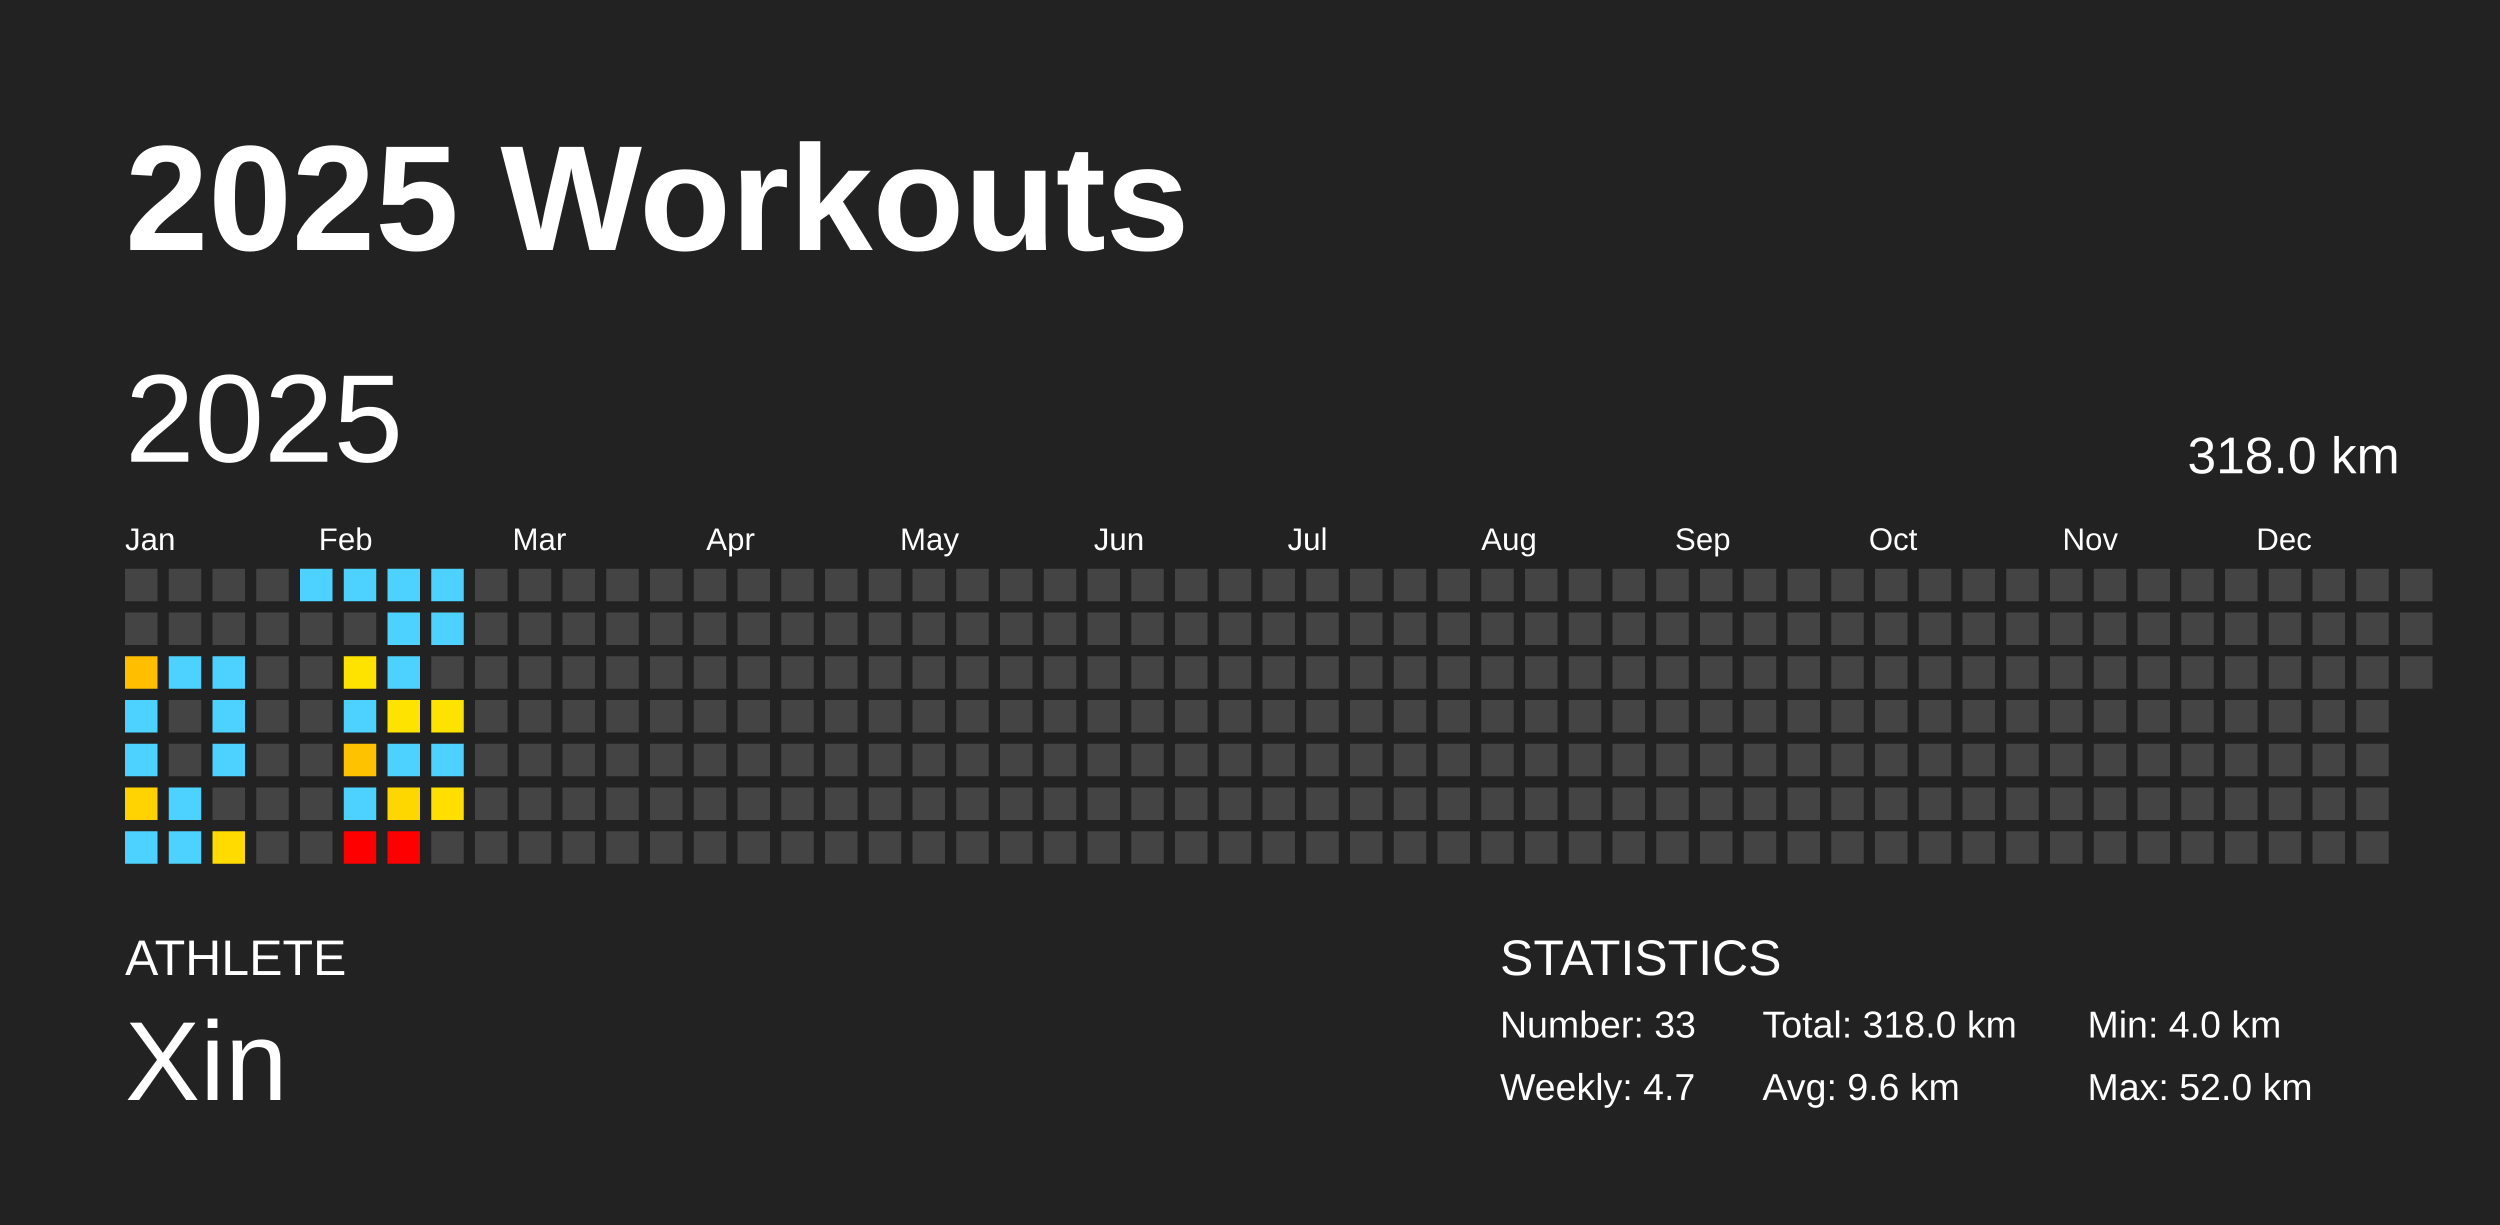
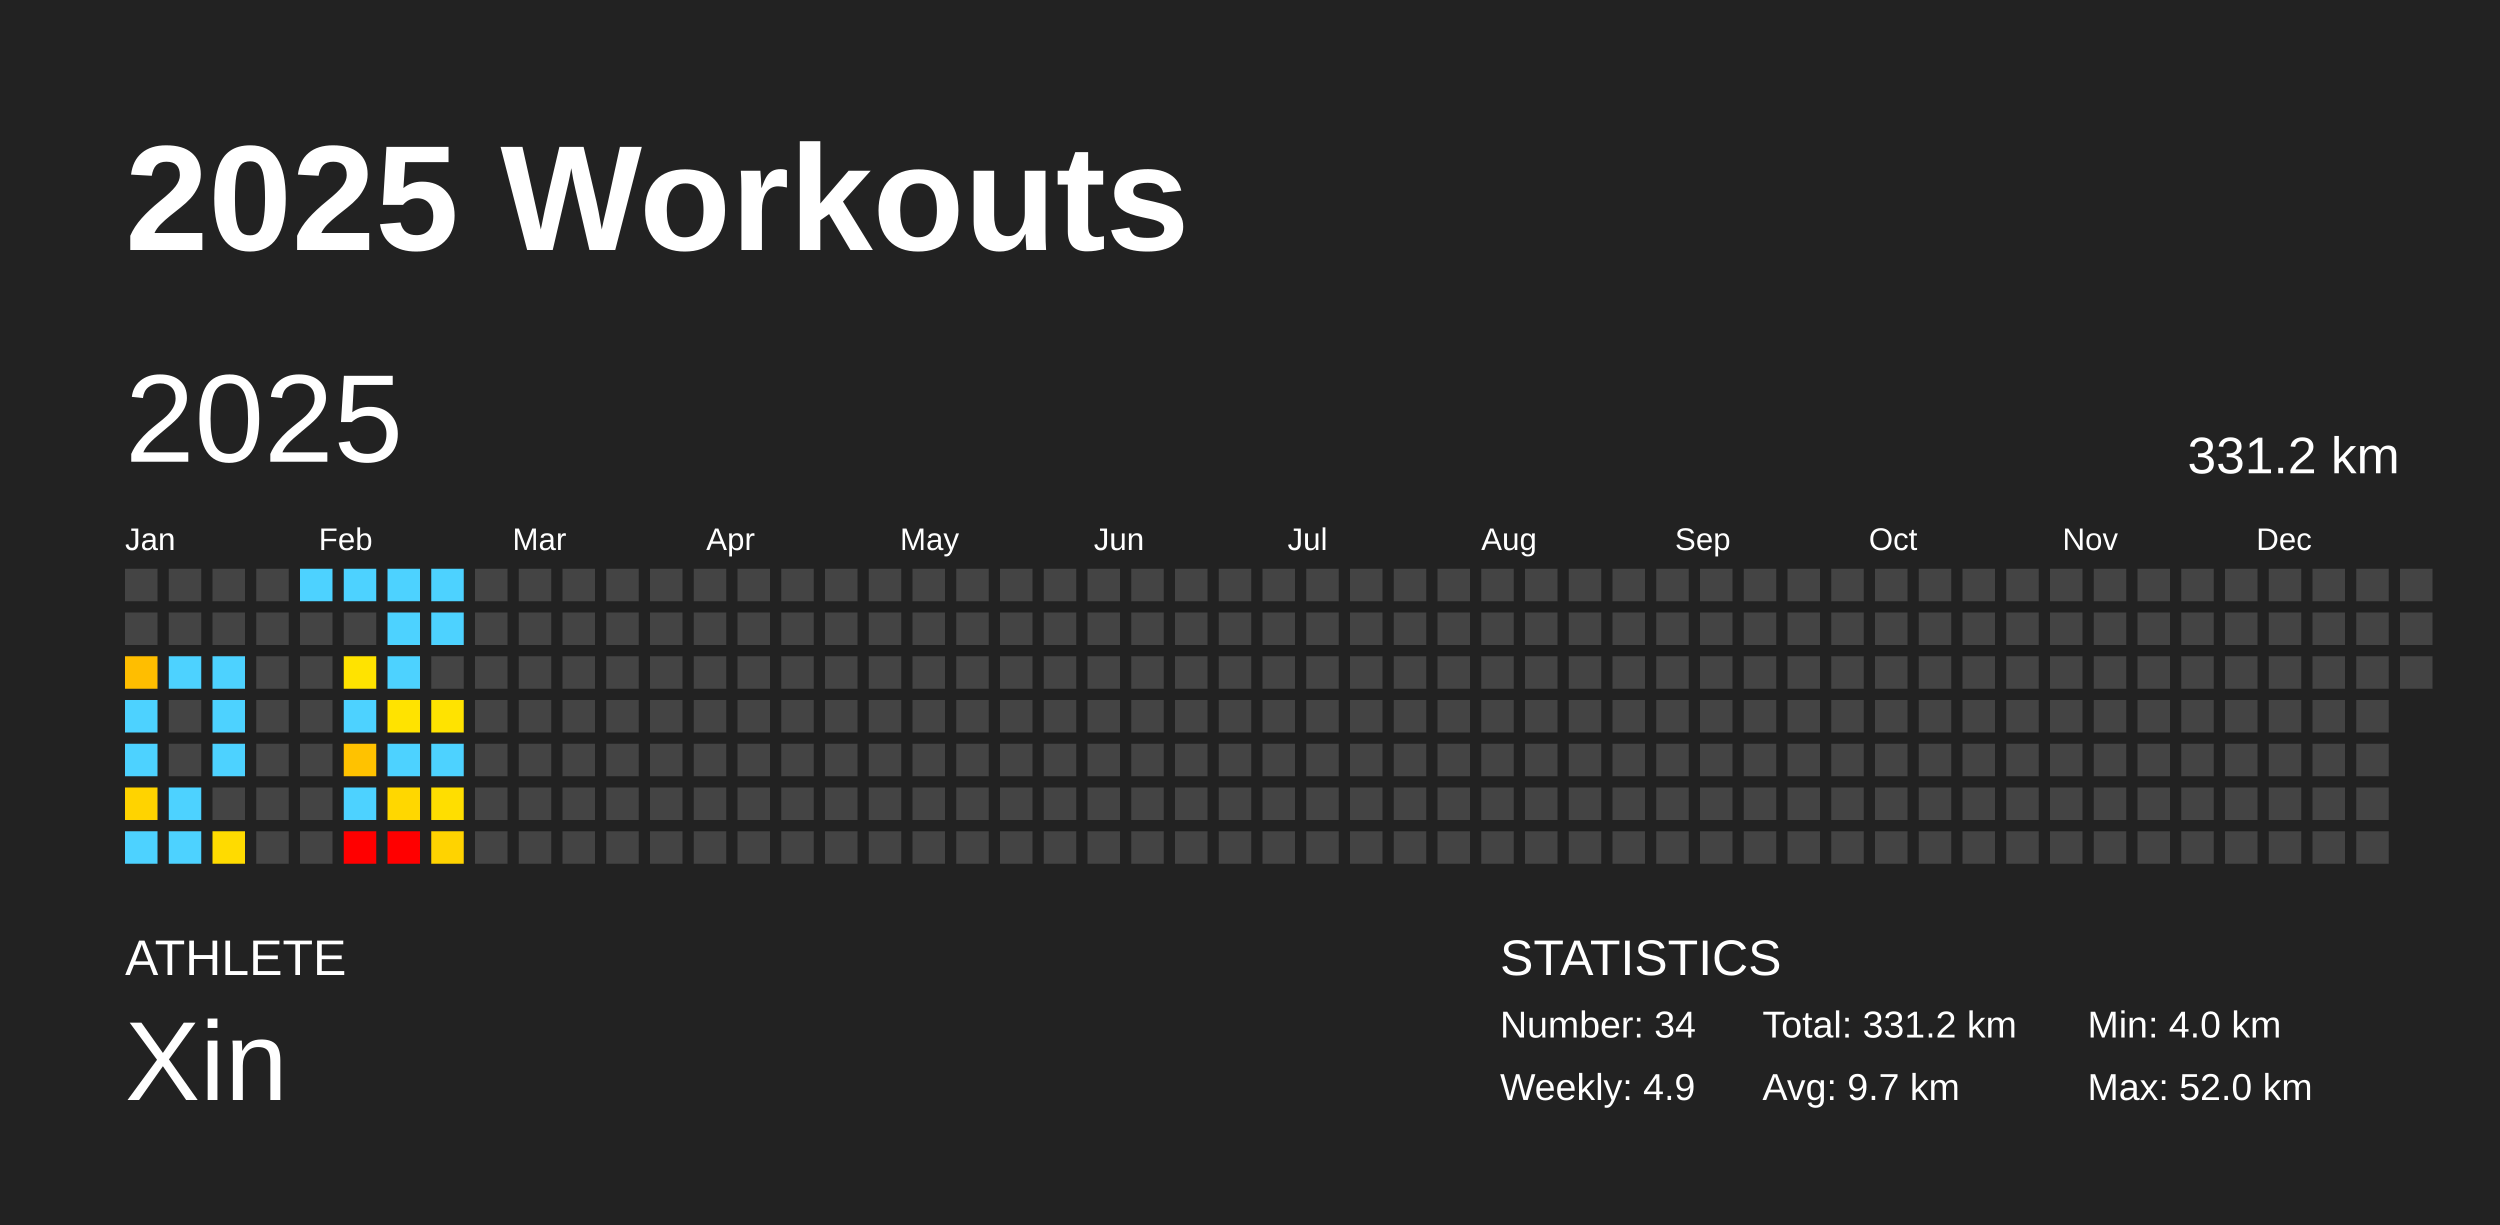
<svg xmlns="http://www.w3.org/2000/svg" baseProfile="full" height="98mm" version="1.1" viewBox="0,0,200,98" width="200mm">
  <defs />
  <rect fill="#222222" height="98" width="200" x="0" y="0" />
  <text fill="#FFFFFF" style="font-size:12px; font-family:Arial; font-weight:bold;" x="10" y="20">2025 Workouts</text>
  <text fill="#FFFFFF" style="font-size:4px; font-family:Arial" x="10" y="78">ATHLETE</text>
  <text fill="#FFFFFF" style="font-size:9px; font-family:Arial" x="10" y="88">Xin</text>
  <text fill="#FFFFFF" style="font-size:4px; font-family:Arial" x="120" y="78">STATISTICS</text>
-   <text fill="#FFFFFF" style="font-size:3px; font-family:Arial" x="120" y="83">Number: 33</text>
-   <text fill="#FFFFFF" style="font-size:3px; font-family:Arial" x="120" y="88">Weekly: 4.7</text>
-   <text fill="#FFFFFF" style="font-size:3px; font-family:Arial" x="141" y="83">Total: 318.0 km</text>
-   <text fill="#FFFFFF" style="font-size:3px; font-family:Arial" x="141" y="88">Avg: 9.6 km</text>
+   <text fill="#FFFFFF" style="font-size:3px; font-family:Arial" x="120" y="83">Number: 34</text>
+   <text fill="#FFFFFF" style="font-size:3px; font-family:Arial" x="120" y="88">Weekly: 4.9</text>
+   <text fill="#FFFFFF" style="font-size:3px; font-family:Arial" x="141" y="83">Total: 331.2 km</text>
+   <text fill="#FFFFFF" style="font-size:3px; font-family:Arial" x="141" y="88">Avg: 9.7 km</text>
  <text fill="#FFFFFF" style="font-size:3px; font-family:Arial" x="167" y="83">Min: 4.0 km</text>
  <text fill="#FFFFFF" style="font-size:3px; font-family:Arial" x="167" y="88">Max: 52.0 km</text>
  <text dominant-baseline="hanging" fill="#FFFFFF" style="font-size:10.0px; font-family:Arial;" x="10" y="30">2025</text>
-   <text dominant-baseline="hanging" fill="#FFFFFF" style="font-size:4.125px; font-family:Arial;" x="175" y="35">318.0 km</text>
+   <text dominant-baseline="hanging" fill="#FFFFFF" style="font-size:4.125px; font-family:Arial;" x="175" y="35">331.2 km</text>
  <text fill="#FFFFFF" style="font-size:2.5px; font-family:Arial" x="10.0" y="44">Jan</text>
  <text fill="#FFFFFF" style="font-size:2.5px; font-family:Arial" x="25.5" y="44">Feb</text>
  <text fill="#FFFFFF" style="font-size:2.5px; font-family:Arial" x="41.0" y="44">Mar</text>
  <text fill="#FFFFFF" style="font-size:2.5px; font-family:Arial" x="56.5" y="44">Apr</text>
  <text fill="#FFFFFF" style="font-size:2.5px; font-family:Arial" x="72.0" y="44">May</text>
  <text fill="#FFFFFF" style="font-size:2.5px; font-family:Arial" x="87.5" y="44">Jun</text>
  <text fill="#FFFFFF" style="font-size:2.5px; font-family:Arial" x="103.0" y="44">Jul</text>
  <text fill="#FFFFFF" style="font-size:2.5px; font-family:Arial" x="118.5" y="44">Aug</text>
  <text fill="#FFFFFF" style="font-size:2.5px; font-family:Arial" x="134.0" y="44">Sep</text>
  <text fill="#FFFFFF" style="font-size:2.5px; font-family:Arial" x="149.5" y="44">Oct</text>
  <text fill="#FFFFFF" style="font-size:2.5px; font-family:Arial" x="165.0" y="44">Nov</text>
  <text fill="#FFFFFF" style="font-size:2.5px; font-family:Arial" x="180.5" y="44">Dec</text>
  <rect fill="#444444" height="2.6" width="2.6" x="10.0" y="45.5" />
  <rect fill="#444444" height="2.6" width="2.6" x="10.0" y="49.0" />
  <rect fill="#ffbe00" height="2.6" width="2.6" x="10.0" y="52.5" />
  <rect fill="#4dd2ff" height="2.6" width="2.6" x="10.0" y="56.0" />
  <rect fill="#4dd2ff" height="2.6" width="2.6" x="10.0" y="59.5" />
  <rect fill="#ffd300" height="2.6" width="2.6" x="10.0" y="63.0" />
  <rect fill="#4dd2ff" height="2.6" width="2.6" x="10.0" y="66.5" />
  <rect fill="#444444" height="2.6" width="2.6" x="13.5" y="45.5" />
  <rect fill="#444444" height="2.6" width="2.6" x="13.5" y="49.0" />
  <rect fill="#4dd2ff" height="2.6" width="2.6" x="13.5" y="52.5" />
  <rect fill="#444444" height="2.6" width="2.6" x="13.5" y="56.0" />
  <rect fill="#444444" height="2.6" width="2.6" x="13.5" y="59.5" />
  <rect fill="#4dd2ff" height="2.6" width="2.6" x="13.5" y="63.0" />
  <rect fill="#4dd2ff" height="2.6" width="2.6" x="13.5" y="66.5" />
  <rect fill="#444444" height="2.6" width="2.6" x="17.0" y="45.5" />
  <rect fill="#444444" height="2.6" width="2.6" x="17.0" y="49.0" />
  <rect fill="#4dd2ff" height="2.6" width="2.6" x="17.0" y="52.5" />
  <rect fill="#4dd2ff" height="2.6" width="2.6" x="17.0" y="56.0" />
  <rect fill="#4dd2ff" height="2.6" width="2.6" x="17.0" y="59.5" />
  <rect fill="#444444" height="2.6" width="2.6" x="17.0" y="63.0" />
  <rect fill="#ffdb00" height="2.6" width="2.6" x="17.0" y="66.5" />
  <rect fill="#444444" height="2.6" width="2.6" x="20.5" y="45.5" />
  <rect fill="#444444" height="2.6" width="2.6" x="20.5" y="49.0" />
  <rect fill="#444444" height="2.6" width="2.6" x="20.5" y="52.5" />
  <rect fill="#444444" height="2.6" width="2.6" x="20.5" y="56.0" />
  <rect fill="#444444" height="2.6" width="2.6" x="20.5" y="59.5" />
  <rect fill="#444444" height="2.6" width="2.6" x="20.5" y="63.0" />
  <rect fill="#444444" height="2.6" width="2.6" x="20.5" y="66.5" />
  <rect fill="#4dd2ff" height="2.6" width="2.6" x="24.0" y="45.5" />
  <rect fill="#444444" height="2.6" width="2.6" x="24.0" y="49.0" />
  <rect fill="#444444" height="2.6" width="2.6" x="24.0" y="52.5" />
  <rect fill="#444444" height="2.6" width="2.6" x="24.0" y="56.0" />
  <rect fill="#444444" height="2.6" width="2.6" x="24.0" y="59.5" />
  <rect fill="#444444" height="2.6" width="2.6" x="24.0" y="63.0" />
  <rect fill="#444444" height="2.6" width="2.6" x="24.0" y="66.5" />
  <rect fill="#4dd2ff" height="2.6" width="2.6" x="27.5" y="45.5" />
  <rect fill="#444444" height="2.6" width="2.6" x="27.5" y="49.0" />
  <rect fill="#ffe300" height="2.6" width="2.6" x="27.5" y="52.5" />
  <rect fill="#4dd2ff" height="2.6" width="2.6" x="27.5" y="56.0" />
  <rect fill="#ffc200" height="2.6" width="2.6" x="27.5" y="59.5" />
  <rect fill="#4dd2ff" height="2.6" width="2.6" x="27.5" y="63.0" />
  <rect fill="red" height="2.6" width="2.6" x="27.5" y="66.5" />
  <rect fill="#4dd2ff" height="2.6" width="2.6" x="31.0" y="45.5" />
  <rect fill="#4dd2ff" height="2.6" width="2.6" x="31.0" y="49.0" />
  <rect fill="#4dd2ff" height="2.6" width="2.6" x="31.0" y="52.5" />
  <rect fill="#ffe300" height="2.6" width="2.6" x="31.0" y="56.0" />
  <rect fill="#4dd2ff" height="2.6" width="2.6" x="31.0" y="59.5" />
  <rect fill="#ffd700" height="2.6" width="2.6" x="31.0" y="63.0" />
  <rect fill="red" height="2.6" width="2.6" x="31.0" y="66.5" />
  <rect fill="#4dd2ff" height="2.6" width="2.6" x="34.5" y="45.5" />
  <rect fill="#4dd2ff" height="2.6" width="2.6" x="34.5" y="49.0" />
  <rect fill="#444444" height="2.6" width="2.6" x="34.5" y="52.5" />
  <rect fill="#ffe300" height="2.6" width="2.6" x="34.5" y="56.0" />
  <rect fill="#4dd2ff" height="2.6" width="2.6" x="34.5" y="59.5" />
  <rect fill="#ffde00" height="2.6" width="2.6" x="34.5" y="63.0" />
-   <rect fill="#444444" height="2.6" width="2.6" x="34.5" y="66.5" />
+   <rect fill="#ffd300" height="2.6" width="2.6" x="34.5" y="66.5" />
  <rect fill="#444444" height="2.6" width="2.6" x="38.0" y="45.5" />
  <rect fill="#444444" height="2.6" width="2.6" x="38.0" y="49.0" />
  <rect fill="#444444" height="2.6" width="2.6" x="38.0" y="52.5" />
  <rect fill="#444444" height="2.6" width="2.6" x="38.0" y="56.0" />
  <rect fill="#444444" height="2.6" width="2.6" x="38.0" y="59.5" />
  <rect fill="#444444" height="2.6" width="2.6" x="38.0" y="63.0" />
  <rect fill="#444444" height="2.6" width="2.6" x="38.0" y="66.5" />
  <rect fill="#444444" height="2.6" width="2.6" x="41.5" y="45.5" />
  <rect fill="#444444" height="2.6" width="2.6" x="41.5" y="49.0" />
  <rect fill="#444444" height="2.6" width="2.6" x="41.5" y="52.5" />
  <rect fill="#444444" height="2.6" width="2.6" x="41.5" y="56.0" />
  <rect fill="#444444" height="2.6" width="2.6" x="41.5" y="59.5" />
  <rect fill="#444444" height="2.6" width="2.6" x="41.5" y="63.0" />
  <rect fill="#444444" height="2.6" width="2.6" x="41.5" y="66.5" />
  <rect fill="#444444" height="2.6" width="2.6" x="45.0" y="45.5" />
  <rect fill="#444444" height="2.6" width="2.6" x="45.0" y="49.0" />
  <rect fill="#444444" height="2.6" width="2.6" x="45.0" y="52.5" />
  <rect fill="#444444" height="2.6" width="2.6" x="45.0" y="56.0" />
  <rect fill="#444444" height="2.6" width="2.6" x="45.0" y="59.5" />
  <rect fill="#444444" height="2.6" width="2.6" x="45.0" y="63.0" />
  <rect fill="#444444" height="2.6" width="2.6" x="45.0" y="66.5" />
  <rect fill="#444444" height="2.6" width="2.6" x="48.5" y="45.5" />
  <rect fill="#444444" height="2.6" width="2.6" x="48.5" y="49.0" />
  <rect fill="#444444" height="2.6" width="2.6" x="48.5" y="52.5" />
  <rect fill="#444444" height="2.6" width="2.6" x="48.5" y="56.0" />
  <rect fill="#444444" height="2.6" width="2.6" x="48.5" y="59.5" />
  <rect fill="#444444" height="2.6" width="2.6" x="48.5" y="63.0" />
  <rect fill="#444444" height="2.6" width="2.6" x="48.5" y="66.5" />
  <rect fill="#444444" height="2.6" width="2.6" x="52.0" y="45.5" />
  <rect fill="#444444" height="2.6" width="2.6" x="52.0" y="49.0" />
  <rect fill="#444444" height="2.6" width="2.6" x="52.0" y="52.5" />
  <rect fill="#444444" height="2.6" width="2.6" x="52.0" y="56.0" />
  <rect fill="#444444" height="2.6" width="2.6" x="52.0" y="59.5" />
  <rect fill="#444444" height="2.6" width="2.6" x="52.0" y="63.0" />
  <rect fill="#444444" height="2.6" width="2.6" x="52.0" y="66.5" />
  <rect fill="#444444" height="2.6" width="2.6" x="55.5" y="45.5" />
  <rect fill="#444444" height="2.6" width="2.6" x="55.5" y="49.0" />
  <rect fill="#444444" height="2.6" width="2.6" x="55.5" y="52.5" />
  <rect fill="#444444" height="2.6" width="2.6" x="55.5" y="56.0" />
  <rect fill="#444444" height="2.6" width="2.6" x="55.5" y="59.5" />
  <rect fill="#444444" height="2.6" width="2.6" x="55.5" y="63.0" />
  <rect fill="#444444" height="2.6" width="2.6" x="55.5" y="66.5" />
  <rect fill="#444444" height="2.6" width="2.6" x="59.0" y="45.5" />
  <rect fill="#444444" height="2.6" width="2.6" x="59.0" y="49.0" />
  <rect fill="#444444" height="2.6" width="2.6" x="59.0" y="52.5" />
  <rect fill="#444444" height="2.6" width="2.6" x="59.0" y="56.0" />
  <rect fill="#444444" height="2.6" width="2.6" x="59.0" y="59.5" />
  <rect fill="#444444" height="2.6" width="2.6" x="59.0" y="63.0" />
  <rect fill="#444444" height="2.6" width="2.6" x="59.0" y="66.5" />
  <rect fill="#444444" height="2.6" width="2.6" x="62.5" y="45.5" />
  <rect fill="#444444" height="2.6" width="2.6" x="62.5" y="49.0" />
  <rect fill="#444444" height="2.6" width="2.6" x="62.5" y="52.5" />
  <rect fill="#444444" height="2.6" width="2.6" x="62.5" y="56.0" />
  <rect fill="#444444" height="2.6" width="2.6" x="62.5" y="59.5" />
  <rect fill="#444444" height="2.6" width="2.6" x="62.5" y="63.0" />
  <rect fill="#444444" height="2.6" width="2.6" x="62.5" y="66.5" />
  <rect fill="#444444" height="2.6" width="2.6" x="66.0" y="45.5" />
  <rect fill="#444444" height="2.6" width="2.6" x="66.0" y="49.0" />
  <rect fill="#444444" height="2.6" width="2.6" x="66.0" y="52.5" />
  <rect fill="#444444" height="2.6" width="2.6" x="66.0" y="56.0" />
  <rect fill="#444444" height="2.6" width="2.6" x="66.0" y="59.5" />
  <rect fill="#444444" height="2.6" width="2.6" x="66.0" y="63.0" />
  <rect fill="#444444" height="2.6" width="2.6" x="66.0" y="66.5" />
  <rect fill="#444444" height="2.6" width="2.6" x="69.5" y="45.5" />
  <rect fill="#444444" height="2.6" width="2.6" x="69.5" y="49.0" />
  <rect fill="#444444" height="2.6" width="2.6" x="69.5" y="52.5" />
  <rect fill="#444444" height="2.6" width="2.6" x="69.5" y="56.0" />
  <rect fill="#444444" height="2.6" width="2.6" x="69.5" y="59.5" />
  <rect fill="#444444" height="2.6" width="2.6" x="69.5" y="63.0" />
  <rect fill="#444444" height="2.6" width="2.6" x="69.5" y="66.5" />
  <rect fill="#444444" height="2.6" width="2.6" x="73.0" y="45.5" />
  <rect fill="#444444" height="2.6" width="2.6" x="73.0" y="49.0" />
  <rect fill="#444444" height="2.6" width="2.6" x="73.0" y="52.5" />
  <rect fill="#444444" height="2.6" width="2.6" x="73.0" y="56.0" />
  <rect fill="#444444" height="2.6" width="2.6" x="73.0" y="59.5" />
  <rect fill="#444444" height="2.6" width="2.6" x="73.0" y="63.0" />
  <rect fill="#444444" height="2.6" width="2.6" x="73.0" y="66.5" />
  <rect fill="#444444" height="2.6" width="2.6" x="76.5" y="45.5" />
  <rect fill="#444444" height="2.6" width="2.6" x="76.5" y="49.0" />
  <rect fill="#444444" height="2.6" width="2.6" x="76.5" y="52.5" />
  <rect fill="#444444" height="2.6" width="2.6" x="76.5" y="56.0" />
  <rect fill="#444444" height="2.6" width="2.6" x="76.5" y="59.5" />
  <rect fill="#444444" height="2.6" width="2.6" x="76.5" y="63.0" />
  <rect fill="#444444" height="2.6" width="2.6" x="76.5" y="66.5" />
  <rect fill="#444444" height="2.6" width="2.6" x="80.0" y="45.5" />
  <rect fill="#444444" height="2.6" width="2.6" x="80.0" y="49.0" />
  <rect fill="#444444" height="2.6" width="2.6" x="80.0" y="52.5" />
  <rect fill="#444444" height="2.6" width="2.6" x="80.0" y="56.0" />
  <rect fill="#444444" height="2.6" width="2.6" x="80.0" y="59.5" />
  <rect fill="#444444" height="2.6" width="2.6" x="80.0" y="63.0" />
  <rect fill="#444444" height="2.6" width="2.6" x="80.0" y="66.5" />
  <rect fill="#444444" height="2.6" width="2.6" x="83.5" y="45.5" />
  <rect fill="#444444" height="2.6" width="2.6" x="83.5" y="49.0" />
  <rect fill="#444444" height="2.6" width="2.6" x="83.5" y="52.5" />
  <rect fill="#444444" height="2.6" width="2.6" x="83.5" y="56.0" />
  <rect fill="#444444" height="2.6" width="2.6" x="83.5" y="59.5" />
  <rect fill="#444444" height="2.6" width="2.6" x="83.5" y="63.0" />
  <rect fill="#444444" height="2.6" width="2.6" x="83.5" y="66.5" />
  <rect fill="#444444" height="2.6" width="2.6" x="87.0" y="45.5" />
  <rect fill="#444444" height="2.6" width="2.6" x="87.0" y="49.0" />
  <rect fill="#444444" height="2.6" width="2.6" x="87.0" y="52.5" />
  <rect fill="#444444" height="2.6" width="2.6" x="87.0" y="56.0" />
  <rect fill="#444444" height="2.6" width="2.6" x="87.0" y="59.5" />
  <rect fill="#444444" height="2.6" width="2.6" x="87.0" y="63.0" />
  <rect fill="#444444" height="2.6" width="2.6" x="87.0" y="66.5" />
  <rect fill="#444444" height="2.6" width="2.6" x="90.5" y="45.5" />
  <rect fill="#444444" height="2.6" width="2.6" x="90.5" y="49.0" />
  <rect fill="#444444" height="2.6" width="2.6" x="90.5" y="52.5" />
  <rect fill="#444444" height="2.6" width="2.6" x="90.5" y="56.0" />
  <rect fill="#444444" height="2.6" width="2.6" x="90.5" y="59.5" />
  <rect fill="#444444" height="2.6" width="2.6" x="90.5" y="63.0" />
  <rect fill="#444444" height="2.6" width="2.6" x="90.5" y="66.5" />
  <rect fill="#444444" height="2.6" width="2.6" x="94.0" y="45.5" />
  <rect fill="#444444" height="2.6" width="2.6" x="94.0" y="49.0" />
  <rect fill="#444444" height="2.6" width="2.6" x="94.0" y="52.5" />
  <rect fill="#444444" height="2.6" width="2.6" x="94.0" y="56.0" />
  <rect fill="#444444" height="2.6" width="2.6" x="94.0" y="59.5" />
  <rect fill="#444444" height="2.6" width="2.6" x="94.0" y="63.0" />
  <rect fill="#444444" height="2.6" width="2.6" x="94.0" y="66.5" />
  <rect fill="#444444" height="2.6" width="2.6" x="97.5" y="45.5" />
  <rect fill="#444444" height="2.6" width="2.6" x="97.5" y="49.0" />
  <rect fill="#444444" height="2.6" width="2.6" x="97.5" y="52.5" />
  <rect fill="#444444" height="2.6" width="2.6" x="97.5" y="56.0" />
  <rect fill="#444444" height="2.6" width="2.6" x="97.5" y="59.5" />
  <rect fill="#444444" height="2.6" width="2.6" x="97.5" y="63.0" />
  <rect fill="#444444" height="2.6" width="2.6" x="97.5" y="66.5" />
  <rect fill="#444444" height="2.6" width="2.6" x="101.0" y="45.5" />
  <rect fill="#444444" height="2.6" width="2.6" x="101.0" y="49.0" />
  <rect fill="#444444" height="2.6" width="2.6" x="101.0" y="52.5" />
  <rect fill="#444444" height="2.6" width="2.6" x="101.0" y="56.0" />
  <rect fill="#444444" height="2.6" width="2.6" x="101.0" y="59.5" />
  <rect fill="#444444" height="2.6" width="2.6" x="101.0" y="63.0" />
  <rect fill="#444444" height="2.6" width="2.6" x="101.0" y="66.5" />
  <rect fill="#444444" height="2.6" width="2.6" x="104.5" y="45.5" />
  <rect fill="#444444" height="2.6" width="2.6" x="104.5" y="49.0" />
  <rect fill="#444444" height="2.6" width="2.6" x="104.5" y="52.5" />
  <rect fill="#444444" height="2.6" width="2.6" x="104.5" y="56.0" />
  <rect fill="#444444" height="2.6" width="2.6" x="104.5" y="59.5" />
  <rect fill="#444444" height="2.6" width="2.6" x="104.5" y="63.0" />
  <rect fill="#444444" height="2.6" width="2.6" x="104.5" y="66.5" />
  <rect fill="#444444" height="2.6" width="2.6" x="108.0" y="45.5" />
  <rect fill="#444444" height="2.6" width="2.6" x="108.0" y="49.0" />
  <rect fill="#444444" height="2.6" width="2.6" x="108.0" y="52.5" />
  <rect fill="#444444" height="2.6" width="2.6" x="108.0" y="56.0" />
  <rect fill="#444444" height="2.6" width="2.6" x="108.0" y="59.5" />
  <rect fill="#444444" height="2.6" width="2.6" x="108.0" y="63.0" />
  <rect fill="#444444" height="2.6" width="2.6" x="108.0" y="66.5" />
  <rect fill="#444444" height="2.6" width="2.6" x="111.5" y="45.5" />
  <rect fill="#444444" height="2.6" width="2.6" x="111.5" y="49.0" />
  <rect fill="#444444" height="2.6" width="2.6" x="111.5" y="52.5" />
  <rect fill="#444444" height="2.6" width="2.6" x="111.5" y="56.0" />
  <rect fill="#444444" height="2.6" width="2.6" x="111.5" y="59.5" />
  <rect fill="#444444" height="2.6" width="2.6" x="111.5" y="63.0" />
  <rect fill="#444444" height="2.6" width="2.6" x="111.5" y="66.5" />
  <rect fill="#444444" height="2.6" width="2.6" x="115.0" y="45.5" />
  <rect fill="#444444" height="2.6" width="2.6" x="115.0" y="49.0" />
  <rect fill="#444444" height="2.6" width="2.6" x="115.0" y="52.5" />
  <rect fill="#444444" height="2.6" width="2.6" x="115.0" y="56.0" />
  <rect fill="#444444" height="2.6" width="2.6" x="115.0" y="59.5" />
  <rect fill="#444444" height="2.6" width="2.6" x="115.0" y="63.0" />
  <rect fill="#444444" height="2.6" width="2.6" x="115.0" y="66.5" />
  <rect fill="#444444" height="2.6" width="2.6" x="118.5" y="45.5" />
  <rect fill="#444444" height="2.6" width="2.6" x="118.5" y="49.0" />
  <rect fill="#444444" height="2.6" width="2.6" x="118.5" y="52.5" />
  <rect fill="#444444" height="2.6" width="2.6" x="118.5" y="56.0" />
  <rect fill="#444444" height="2.6" width="2.6" x="118.5" y="59.5" />
  <rect fill="#444444" height="2.6" width="2.6" x="118.5" y="63.0" />
  <rect fill="#444444" height="2.6" width="2.6" x="118.5" y="66.5" />
  <rect fill="#444444" height="2.6" width="2.6" x="122.0" y="45.5" />
  <rect fill="#444444" height="2.6" width="2.6" x="122.0" y="49.0" />
  <rect fill="#444444" height="2.6" width="2.6" x="122.0" y="52.5" />
  <rect fill="#444444" height="2.6" width="2.6" x="122.0" y="56.0" />
  <rect fill="#444444" height="2.6" width="2.6" x="122.0" y="59.5" />
  <rect fill="#444444" height="2.6" width="2.6" x="122.0" y="63.0" />
  <rect fill="#444444" height="2.6" width="2.6" x="122.0" y="66.5" />
  <rect fill="#444444" height="2.6" width="2.6" x="125.5" y="45.5" />
  <rect fill="#444444" height="2.6" width="2.6" x="125.5" y="49.0" />
  <rect fill="#444444" height="2.6" width="2.6" x="125.5" y="52.5" />
  <rect fill="#444444" height="2.6" width="2.6" x="125.5" y="56.0" />
  <rect fill="#444444" height="2.6" width="2.6" x="125.5" y="59.5" />
  <rect fill="#444444" height="2.6" width="2.6" x="125.5" y="63.0" />
  <rect fill="#444444" height="2.6" width="2.6" x="125.5" y="66.5" />
  <rect fill="#444444" height="2.6" width="2.6" x="129.0" y="45.5" />
  <rect fill="#444444" height="2.6" width="2.6" x="129.0" y="49.0" />
  <rect fill="#444444" height="2.6" width="2.6" x="129.0" y="52.5" />
  <rect fill="#444444" height="2.6" width="2.6" x="129.0" y="56.0" />
  <rect fill="#444444" height="2.6" width="2.6" x="129.0" y="59.5" />
  <rect fill="#444444" height="2.6" width="2.6" x="129.0" y="63.0" />
  <rect fill="#444444" height="2.6" width="2.6" x="129.0" y="66.5" />
  <rect fill="#444444" height="2.6" width="2.6" x="132.5" y="45.5" />
  <rect fill="#444444" height="2.6" width="2.6" x="132.5" y="49.0" />
  <rect fill="#444444" height="2.6" width="2.6" x="132.5" y="52.5" />
  <rect fill="#444444" height="2.6" width="2.6" x="132.5" y="56.0" />
  <rect fill="#444444" height="2.6" width="2.6" x="132.5" y="59.5" />
  <rect fill="#444444" height="2.6" width="2.6" x="132.5" y="63.0" />
  <rect fill="#444444" height="2.6" width="2.6" x="132.5" y="66.5" />
  <rect fill="#444444" height="2.6" width="2.6" x="136.0" y="45.5" />
  <rect fill="#444444" height="2.6" width="2.6" x="136.0" y="49.0" />
  <rect fill="#444444" height="2.6" width="2.6" x="136.0" y="52.5" />
  <rect fill="#444444" height="2.6" width="2.6" x="136.0" y="56.0" />
  <rect fill="#444444" height="2.6" width="2.6" x="136.0" y="59.5" />
  <rect fill="#444444" height="2.6" width="2.6" x="136.0" y="63.0" />
  <rect fill="#444444" height="2.6" width="2.6" x="136.0" y="66.5" />
  <rect fill="#444444" height="2.6" width="2.6" x="139.5" y="45.5" />
  <rect fill="#444444" height="2.6" width="2.6" x="139.5" y="49.0" />
  <rect fill="#444444" height="2.6" width="2.6" x="139.5" y="52.5" />
  <rect fill="#444444" height="2.6" width="2.6" x="139.5" y="56.0" />
  <rect fill="#444444" height="2.6" width="2.6" x="139.5" y="59.5" />
  <rect fill="#444444" height="2.6" width="2.6" x="139.5" y="63.0" />
  <rect fill="#444444" height="2.6" width="2.6" x="139.5" y="66.5" />
  <rect fill="#444444" height="2.6" width="2.6" x="143.0" y="45.5" />
  <rect fill="#444444" height="2.6" width="2.6" x="143.0" y="49.0" />
  <rect fill="#444444" height="2.6" width="2.6" x="143.0" y="52.5" />
  <rect fill="#444444" height="2.6" width="2.6" x="143.0" y="56.0" />
  <rect fill="#444444" height="2.6" width="2.6" x="143.0" y="59.5" />
  <rect fill="#444444" height="2.6" width="2.6" x="143.0" y="63.0" />
  <rect fill="#444444" height="2.6" width="2.6" x="143.0" y="66.5" />
  <rect fill="#444444" height="2.6" width="2.6" x="146.5" y="45.5" />
  <rect fill="#444444" height="2.6" width="2.6" x="146.5" y="49.0" />
  <rect fill="#444444" height="2.6" width="2.6" x="146.5" y="52.5" />
  <rect fill="#444444" height="2.6" width="2.6" x="146.5" y="56.0" />
  <rect fill="#444444" height="2.6" width="2.6" x="146.5" y="59.5" />
  <rect fill="#444444" height="2.6" width="2.6" x="146.5" y="63.0" />
  <rect fill="#444444" height="2.6" width="2.6" x="146.5" y="66.5" />
  <rect fill="#444444" height="2.6" width="2.6" x="150.0" y="45.5" />
  <rect fill="#444444" height="2.6" width="2.6" x="150.0" y="49.0" />
  <rect fill="#444444" height="2.6" width="2.6" x="150.0" y="52.5" />
  <rect fill="#444444" height="2.6" width="2.6" x="150.0" y="56.0" />
  <rect fill="#444444" height="2.6" width="2.6" x="150.0" y="59.5" />
  <rect fill="#444444" height="2.6" width="2.6" x="150.0" y="63.0" />
  <rect fill="#444444" height="2.6" width="2.6" x="150.0" y="66.5" />
  <rect fill="#444444" height="2.6" width="2.6" x="153.5" y="45.5" />
  <rect fill="#444444" height="2.6" width="2.6" x="153.5" y="49.0" />
  <rect fill="#444444" height="2.6" width="2.6" x="153.5" y="52.5" />
  <rect fill="#444444" height="2.6" width="2.6" x="153.5" y="56.0" />
  <rect fill="#444444" height="2.6" width="2.6" x="153.5" y="59.5" />
  <rect fill="#444444" height="2.6" width="2.6" x="153.5" y="63.0" />
  <rect fill="#444444" height="2.6" width="2.6" x="153.5" y="66.5" />
  <rect fill="#444444" height="2.6" width="2.6" x="157.0" y="45.5" />
  <rect fill="#444444" height="2.6" width="2.6" x="157.0" y="49.0" />
  <rect fill="#444444" height="2.6" width="2.6" x="157.0" y="52.5" />
  <rect fill="#444444" height="2.6" width="2.6" x="157.0" y="56.0" />
  <rect fill="#444444" height="2.6" width="2.6" x="157.0" y="59.5" />
  <rect fill="#444444" height="2.6" width="2.6" x="157.0" y="63.0" />
  <rect fill="#444444" height="2.6" width="2.6" x="157.0" y="66.5" />
  <rect fill="#444444" height="2.6" width="2.6" x="160.5" y="45.5" />
  <rect fill="#444444" height="2.6" width="2.6" x="160.5" y="49.0" />
  <rect fill="#444444" height="2.6" width="2.6" x="160.5" y="52.5" />
  <rect fill="#444444" height="2.6" width="2.6" x="160.5" y="56.0" />
  <rect fill="#444444" height="2.6" width="2.6" x="160.5" y="59.5" />
  <rect fill="#444444" height="2.6" width="2.6" x="160.5" y="63.0" />
  <rect fill="#444444" height="2.6" width="2.6" x="160.5" y="66.5" />
  <rect fill="#444444" height="2.6" width="2.6" x="164.0" y="45.5" />
  <rect fill="#444444" height="2.6" width="2.6" x="164.0" y="49.0" />
  <rect fill="#444444" height="2.6" width="2.6" x="164.0" y="52.5" />
  <rect fill="#444444" height="2.6" width="2.6" x="164.0" y="56.0" />
  <rect fill="#444444" height="2.6" width="2.6" x="164.0" y="59.5" />
  <rect fill="#444444" height="2.6" width="2.6" x="164.0" y="63.0" />
  <rect fill="#444444" height="2.6" width="2.6" x="164.0" y="66.5" />
  <rect fill="#444444" height="2.6" width="2.6" x="167.5" y="45.5" />
  <rect fill="#444444" height="2.6" width="2.6" x="167.5" y="49.0" />
  <rect fill="#444444" height="2.6" width="2.6" x="167.5" y="52.5" />
  <rect fill="#444444" height="2.6" width="2.6" x="167.5" y="56.0" />
  <rect fill="#444444" height="2.6" width="2.6" x="167.5" y="59.5" />
  <rect fill="#444444" height="2.6" width="2.6" x="167.5" y="63.0" />
  <rect fill="#444444" height="2.6" width="2.6" x="167.5" y="66.5" />
  <rect fill="#444444" height="2.6" width="2.6" x="171.0" y="45.5" />
  <rect fill="#444444" height="2.6" width="2.6" x="171.0" y="49.0" />
  <rect fill="#444444" height="2.6" width="2.6" x="171.0" y="52.5" />
  <rect fill="#444444" height="2.6" width="2.6" x="171.0" y="56.0" />
  <rect fill="#444444" height="2.6" width="2.6" x="171.0" y="59.5" />
  <rect fill="#444444" height="2.6" width="2.6" x="171.0" y="63.0" />
  <rect fill="#444444" height="2.6" width="2.6" x="171.0" y="66.5" />
  <rect fill="#444444" height="2.6" width="2.6" x="174.5" y="45.5" />
  <rect fill="#444444" height="2.6" width="2.6" x="174.5" y="49.0" />
  <rect fill="#444444" height="2.6" width="2.6" x="174.5" y="52.5" />
  <rect fill="#444444" height="2.6" width="2.6" x="174.5" y="56.0" />
  <rect fill="#444444" height="2.6" width="2.6" x="174.5" y="59.5" />
  <rect fill="#444444" height="2.6" width="2.6" x="174.5" y="63.0" />
  <rect fill="#444444" height="2.6" width="2.6" x="174.5" y="66.5" />
  <rect fill="#444444" height="2.6" width="2.6" x="178.0" y="45.5" />
  <rect fill="#444444" height="2.6" width="2.6" x="178.0" y="49.0" />
  <rect fill="#444444" height="2.6" width="2.6" x="178.0" y="52.5" />
  <rect fill="#444444" height="2.6" width="2.6" x="178.0" y="56.0" />
  <rect fill="#444444" height="2.6" width="2.6" x="178.0" y="59.5" />
  <rect fill="#444444" height="2.6" width="2.6" x="178.0" y="63.0" />
  <rect fill="#444444" height="2.6" width="2.6" x="178.0" y="66.5" />
  <rect fill="#444444" height="2.6" width="2.6" x="181.5" y="45.5" />
  <rect fill="#444444" height="2.6" width="2.6" x="181.5" y="49.0" />
  <rect fill="#444444" height="2.6" width="2.6" x="181.5" y="52.5" />
  <rect fill="#444444" height="2.6" width="2.6" x="181.5" y="56.0" />
  <rect fill="#444444" height="2.6" width="2.6" x="181.5" y="59.5" />
  <rect fill="#444444" height="2.6" width="2.6" x="181.5" y="63.0" />
  <rect fill="#444444" height="2.6" width="2.6" x="181.5" y="66.5" />
  <rect fill="#444444" height="2.6" width="2.6" x="185.0" y="45.5" />
  <rect fill="#444444" height="2.6" width="2.6" x="185.0" y="49.0" />
  <rect fill="#444444" height="2.6" width="2.6" x="185.0" y="52.5" />
  <rect fill="#444444" height="2.6" width="2.6" x="185.0" y="56.0" />
  <rect fill="#444444" height="2.6" width="2.6" x="185.0" y="59.5" />
  <rect fill="#444444" height="2.6" width="2.6" x="185.0" y="63.0" />
  <rect fill="#444444" height="2.6" width="2.6" x="185.0" y="66.5" />
  <rect fill="#444444" height="2.6" width="2.6" x="188.5" y="45.5" />
  <rect fill="#444444" height="2.6" width="2.6" x="188.5" y="49.0" />
  <rect fill="#444444" height="2.6" width="2.6" x="188.5" y="52.5" />
  <rect fill="#444444" height="2.6" width="2.6" x="188.5" y="56.0" />
  <rect fill="#444444" height="2.6" width="2.6" x="188.5" y="59.5" />
  <rect fill="#444444" height="2.6" width="2.6" x="188.5" y="63.0" />
  <rect fill="#444444" height="2.6" width="2.6" x="188.5" y="66.5" />
  <rect fill="#444444" height="2.6" width="2.6" x="192.0" y="45.5" />
  <rect fill="#444444" height="2.6" width="2.6" x="192.0" y="49.0" />
  <rect fill="#444444" height="2.6" width="2.6" x="192.0" y="52.5" />
</svg>
